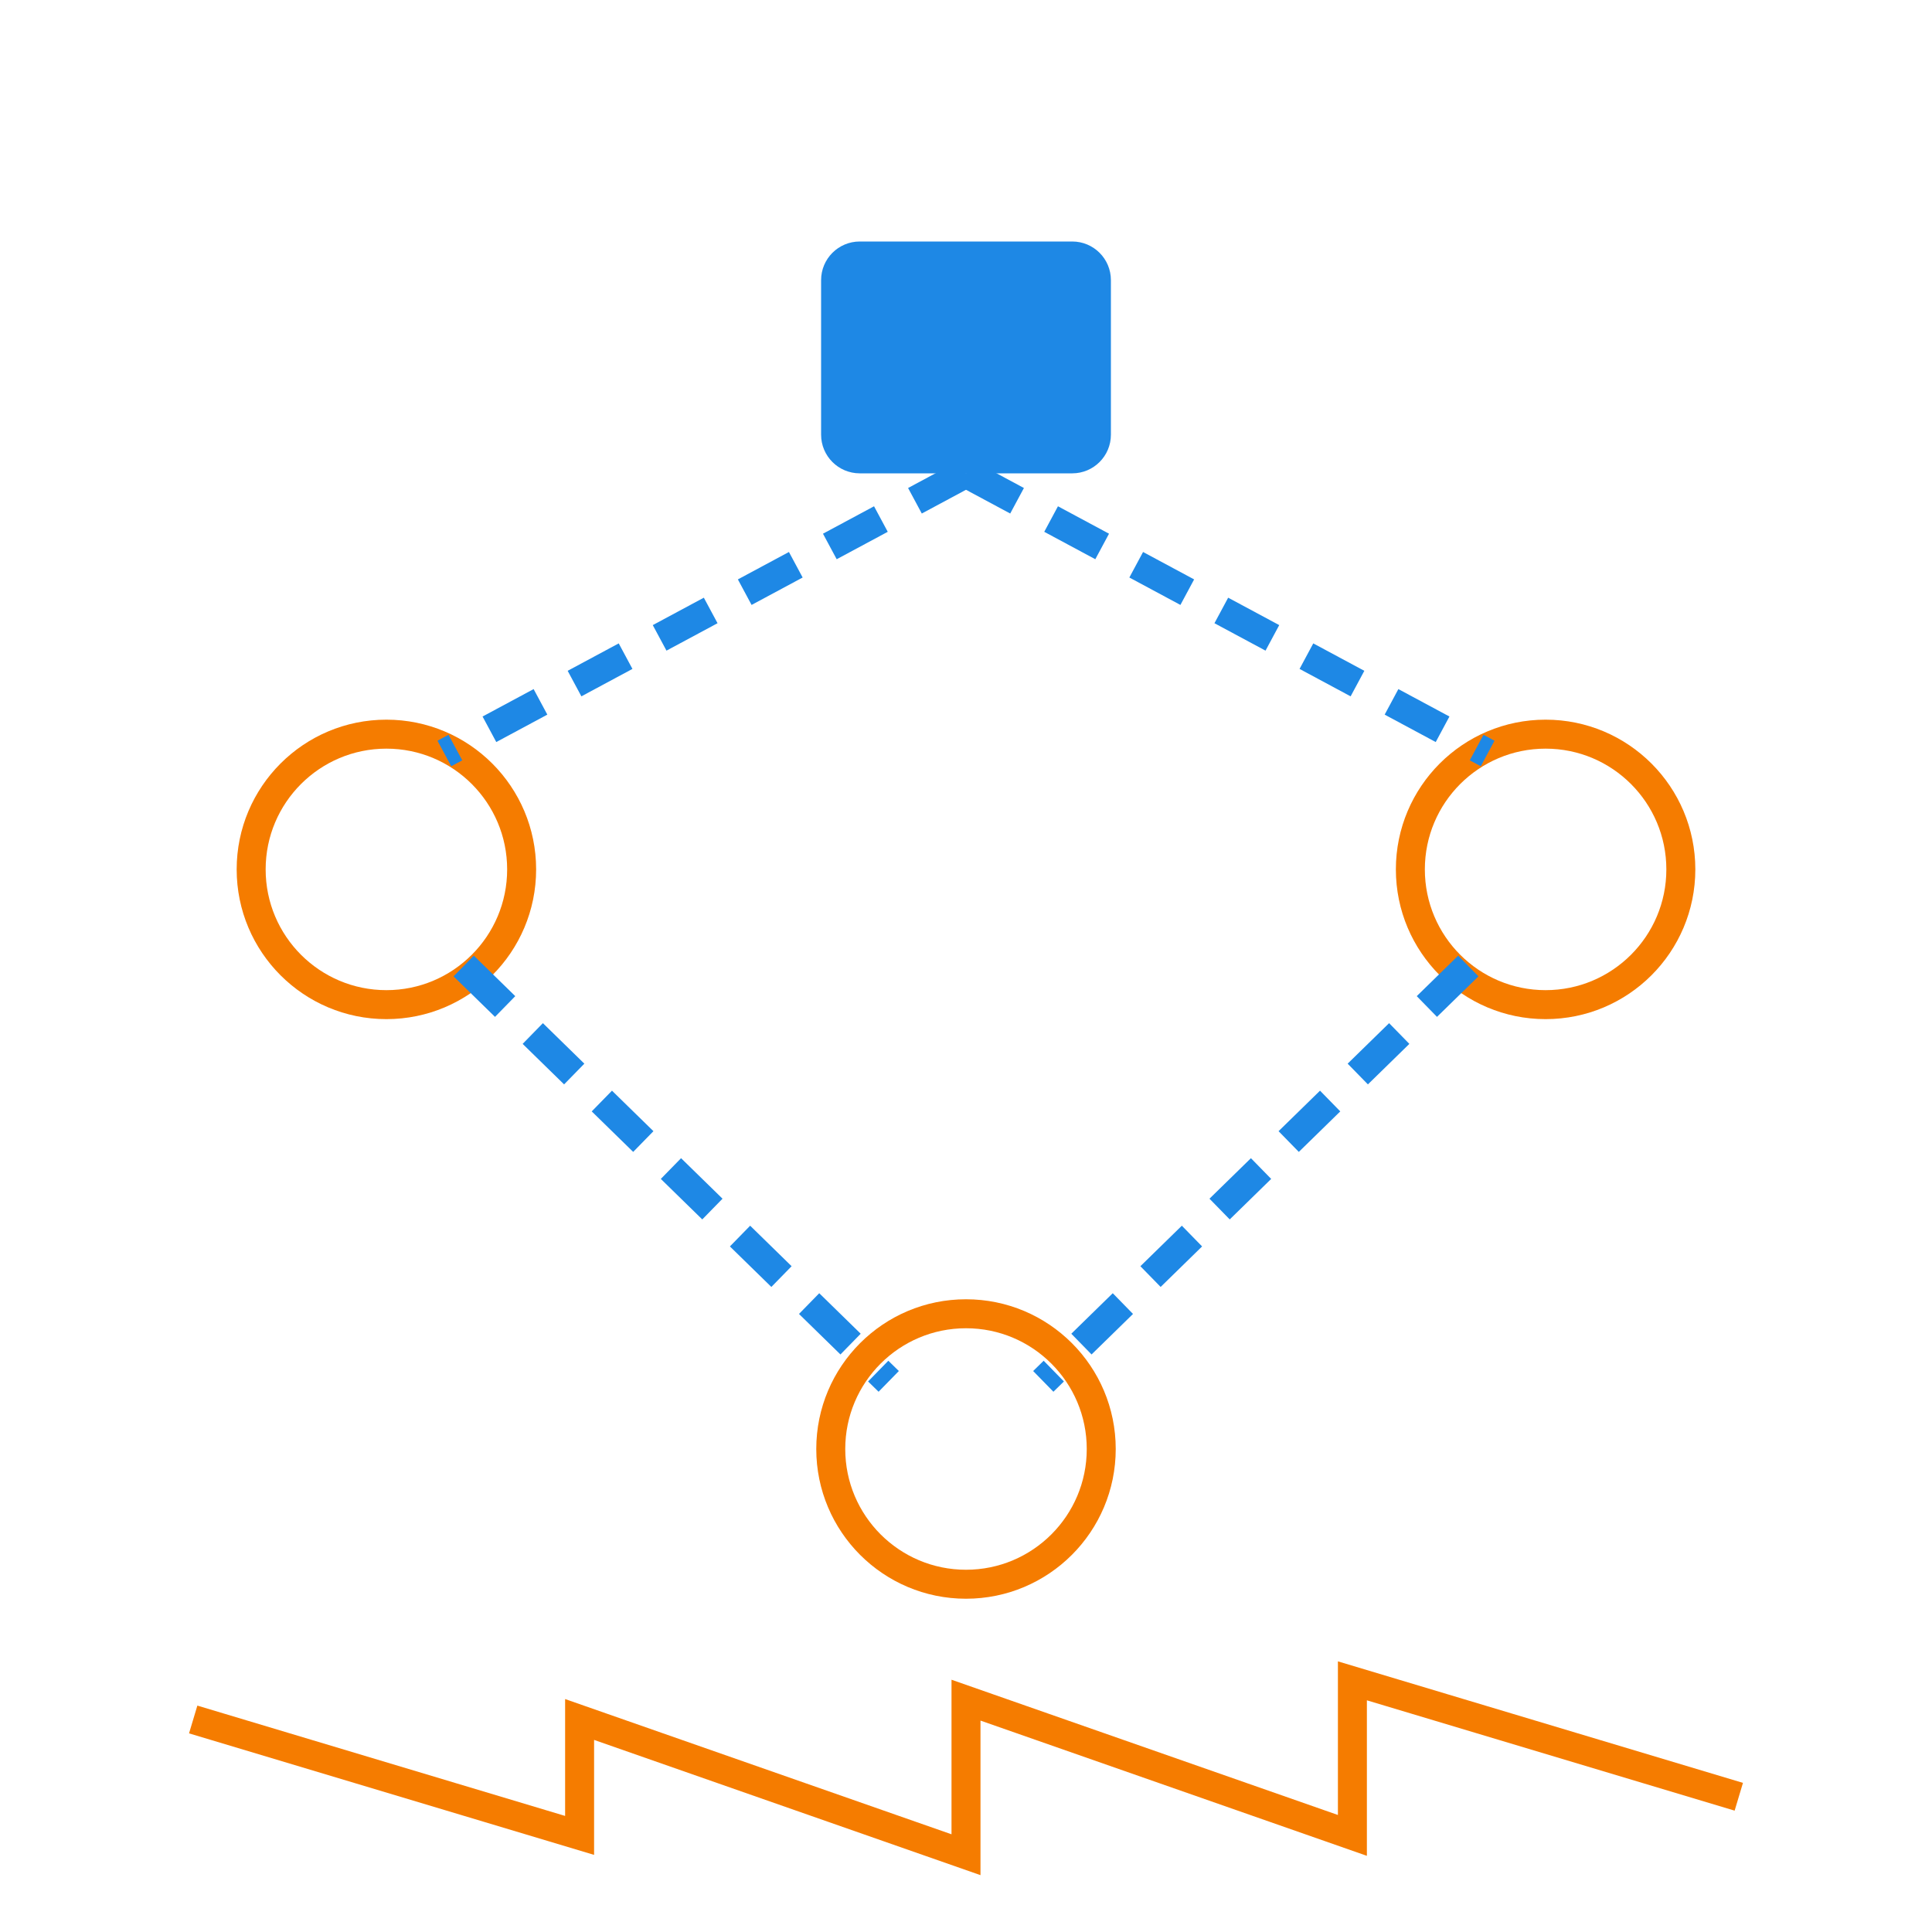
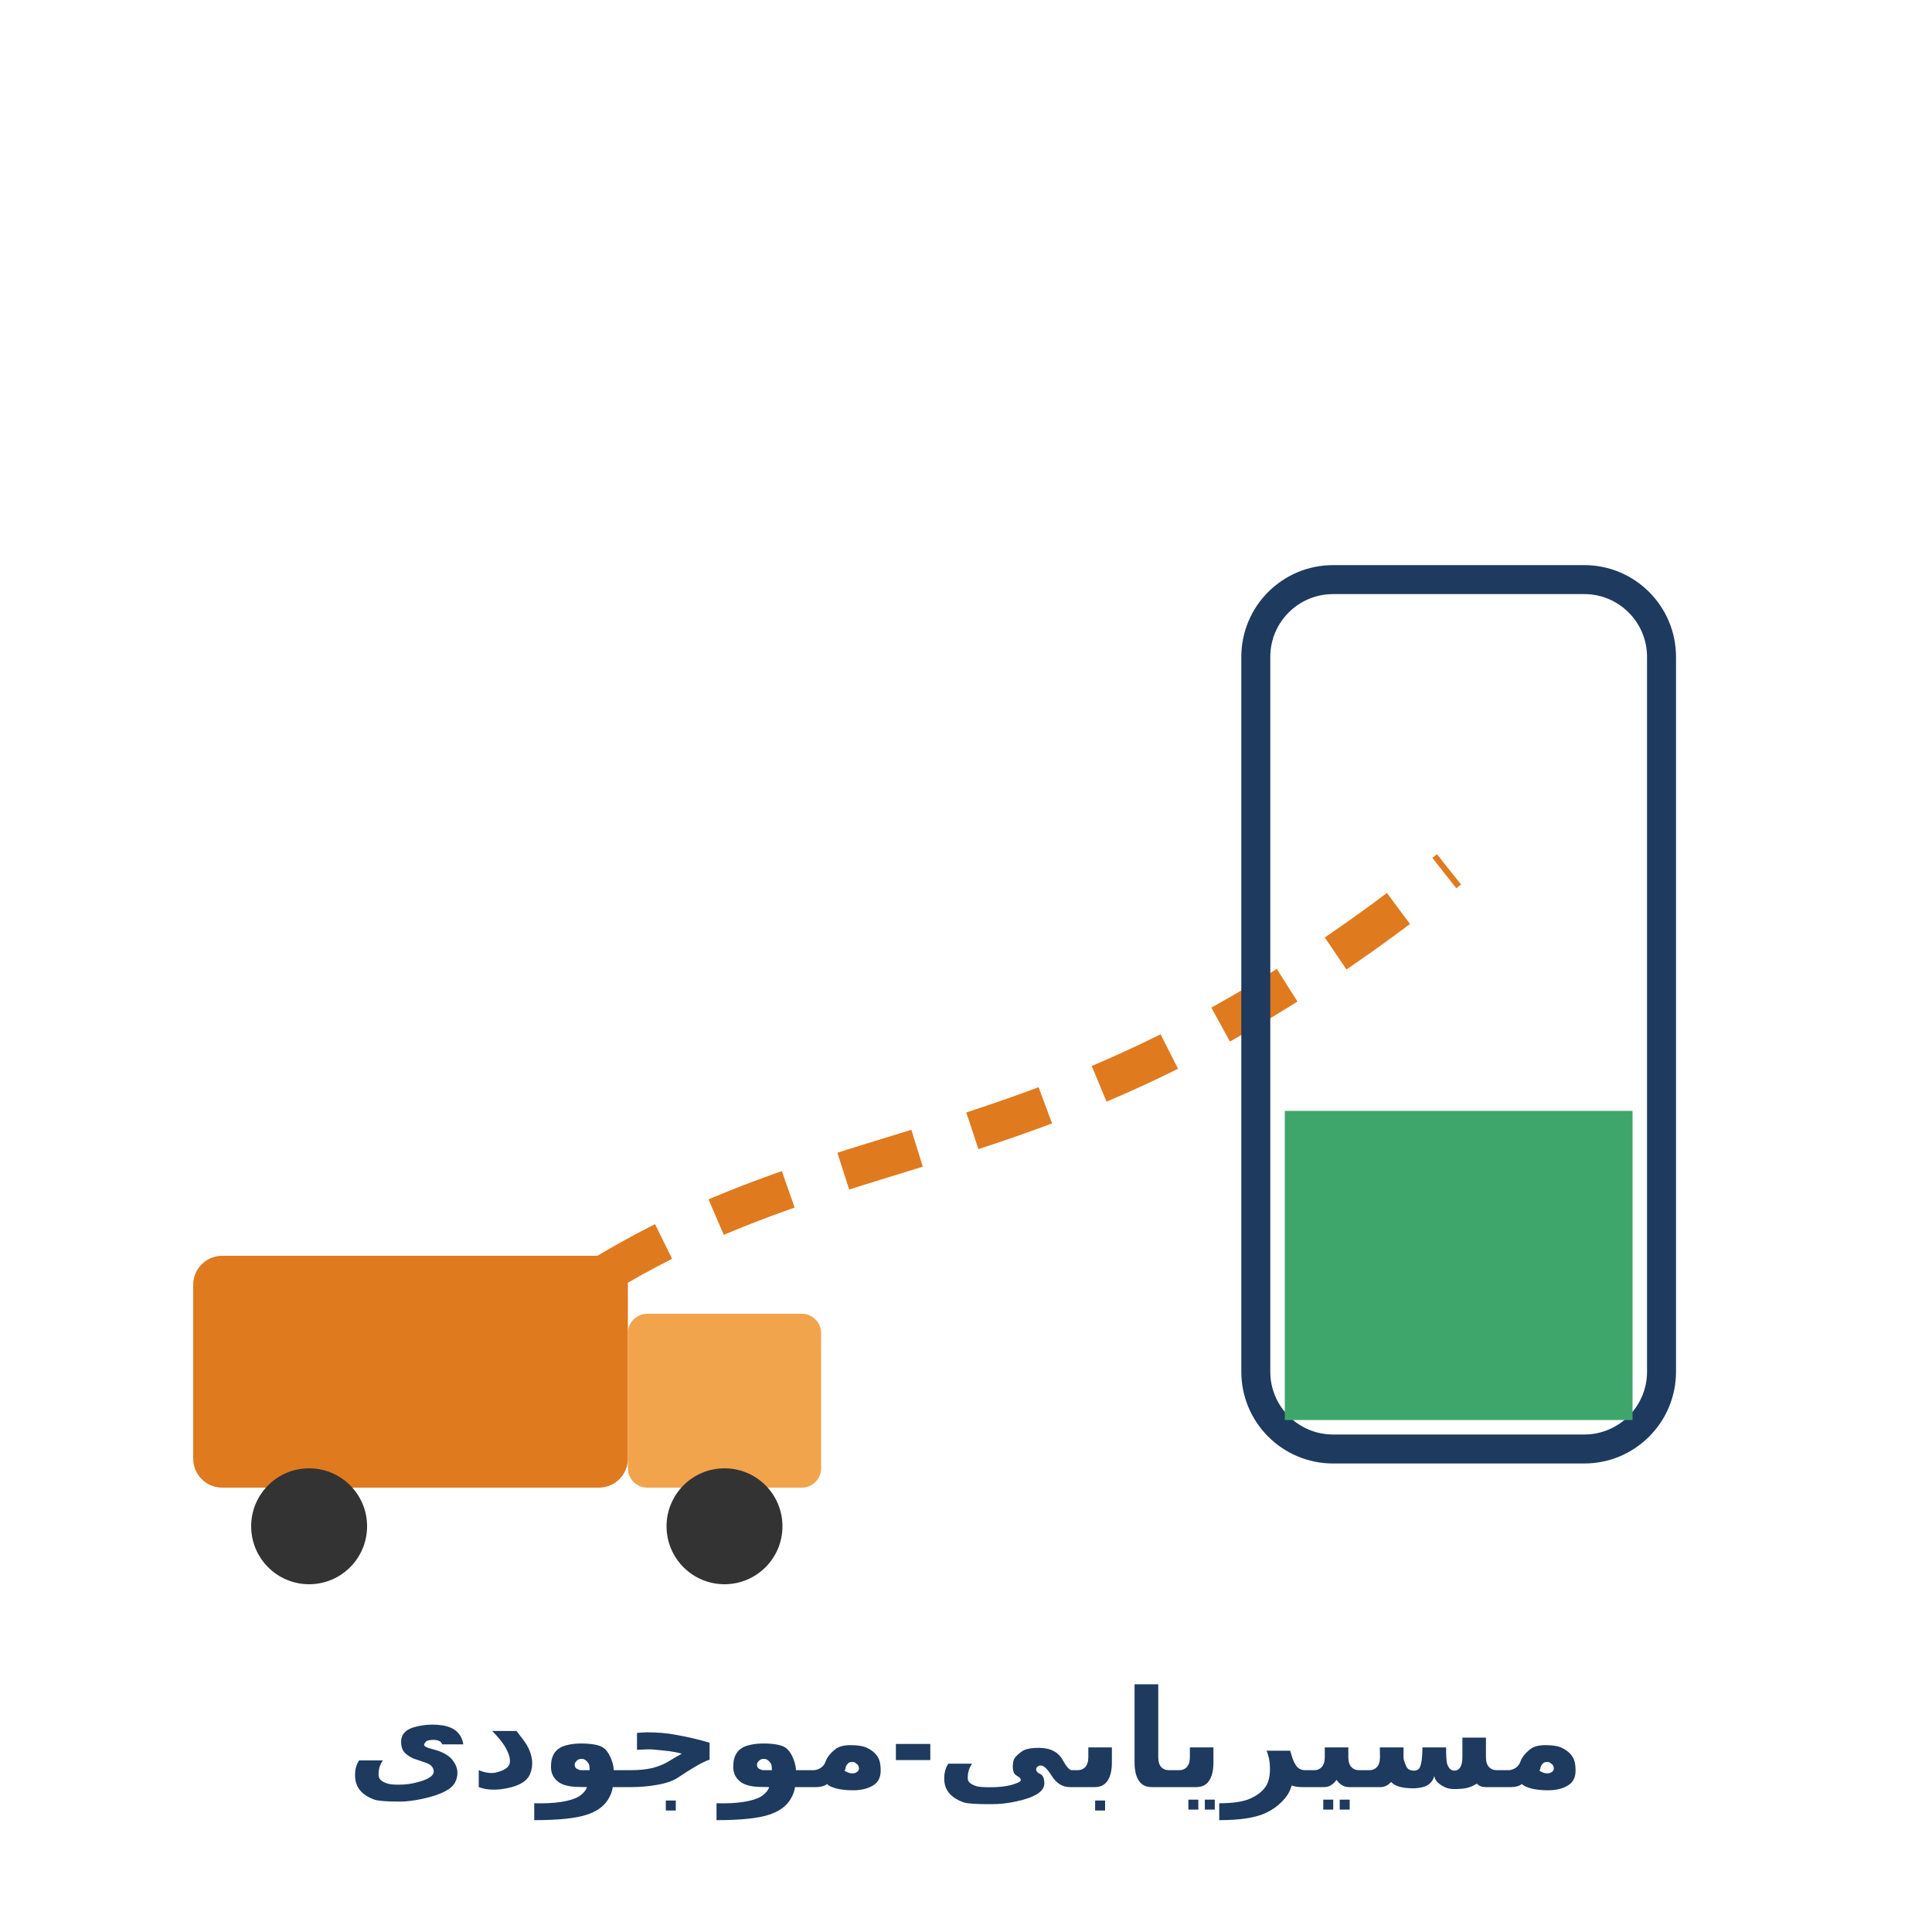
- <svg xmlns="http://www.w3.org/2000/svg" viewBox="0 0 200 200">
+ <svg xmlns="http://www.w3.org/2000/svg" viewBox="0 0 200 200" font-family="Arial, sans-serif">
  <rect x="0" y="0" width="200" height="200" fill="#ffffff" />
-   <rect x="85" y="25" width="30" height="24" rx="4" fill="#1e88e5" />
-   <circle cx="40" cy="90" r="14" fill="#ffffff" stroke="#f57c00" stroke-width="3" />
-   <circle cx="160" cy="90" r="14" fill="#ffffff" stroke="#f57c00" stroke-width="3" />
-   <circle cx="100" cy="150" r="14" fill="#ffffff" stroke="#f57c00" stroke-width="3" />
-   <path d="M 100 49 L 46 78" stroke="#1e88e5" stroke-width="3" fill="none" stroke-dasharray="6,4" />
-   <path d="M 100 49 L 154 78" stroke="#1e88e5" stroke-width="3" fill="none" stroke-dasharray="6,4" />
-   <path d="M 48 100 L 92 143" stroke="#1e88e5" stroke-width="3" fill="none" stroke-dasharray="6,4" />
-   <path d="M 152 100 L 108 143" stroke="#1e88e5" stroke-width="3" fill="none" stroke-dasharray="6,4" />
-   <polyline points="20,178 60,190 60,178 100,192 100,176 140,190 140,174 180,186" fill="none" stroke="#f57c00" stroke-width="3" />
+   <path d="M40,150 C80,110 100,130 150,90" fill="none" stroke="#e07a1f" stroke-width="4" stroke-dasharray="8,6" />
+   <g transform="translate(20,120)">
+     <rect x="0" y="10" width="45" height="24" rx="3" fill="#e07a1f" />
+     <rect x="45" y="16" width="20" height="18" rx="2" fill="#f2a44c" />
+     <circle cx="12" cy="38" r="6" fill="#333" />
+     <circle cx="55" cy="38" r="6" fill="#333" />
+   </g>
+   <g transform="translate(130,60)">
+     <rect x="0" y="0" width="42" height="90" rx="8" fill="none" stroke="#1e3a5f" stroke-width="3" />
+     <rect x="3" y="55" width="36" height="32" fill="#3fa66b" />
+   </g>
+   <text x="100" y="185" text-anchor="middle" font-size="14" fill="#1e3a5f" font-weight="bold">مسیریابی-موجودی</text>
</svg>
